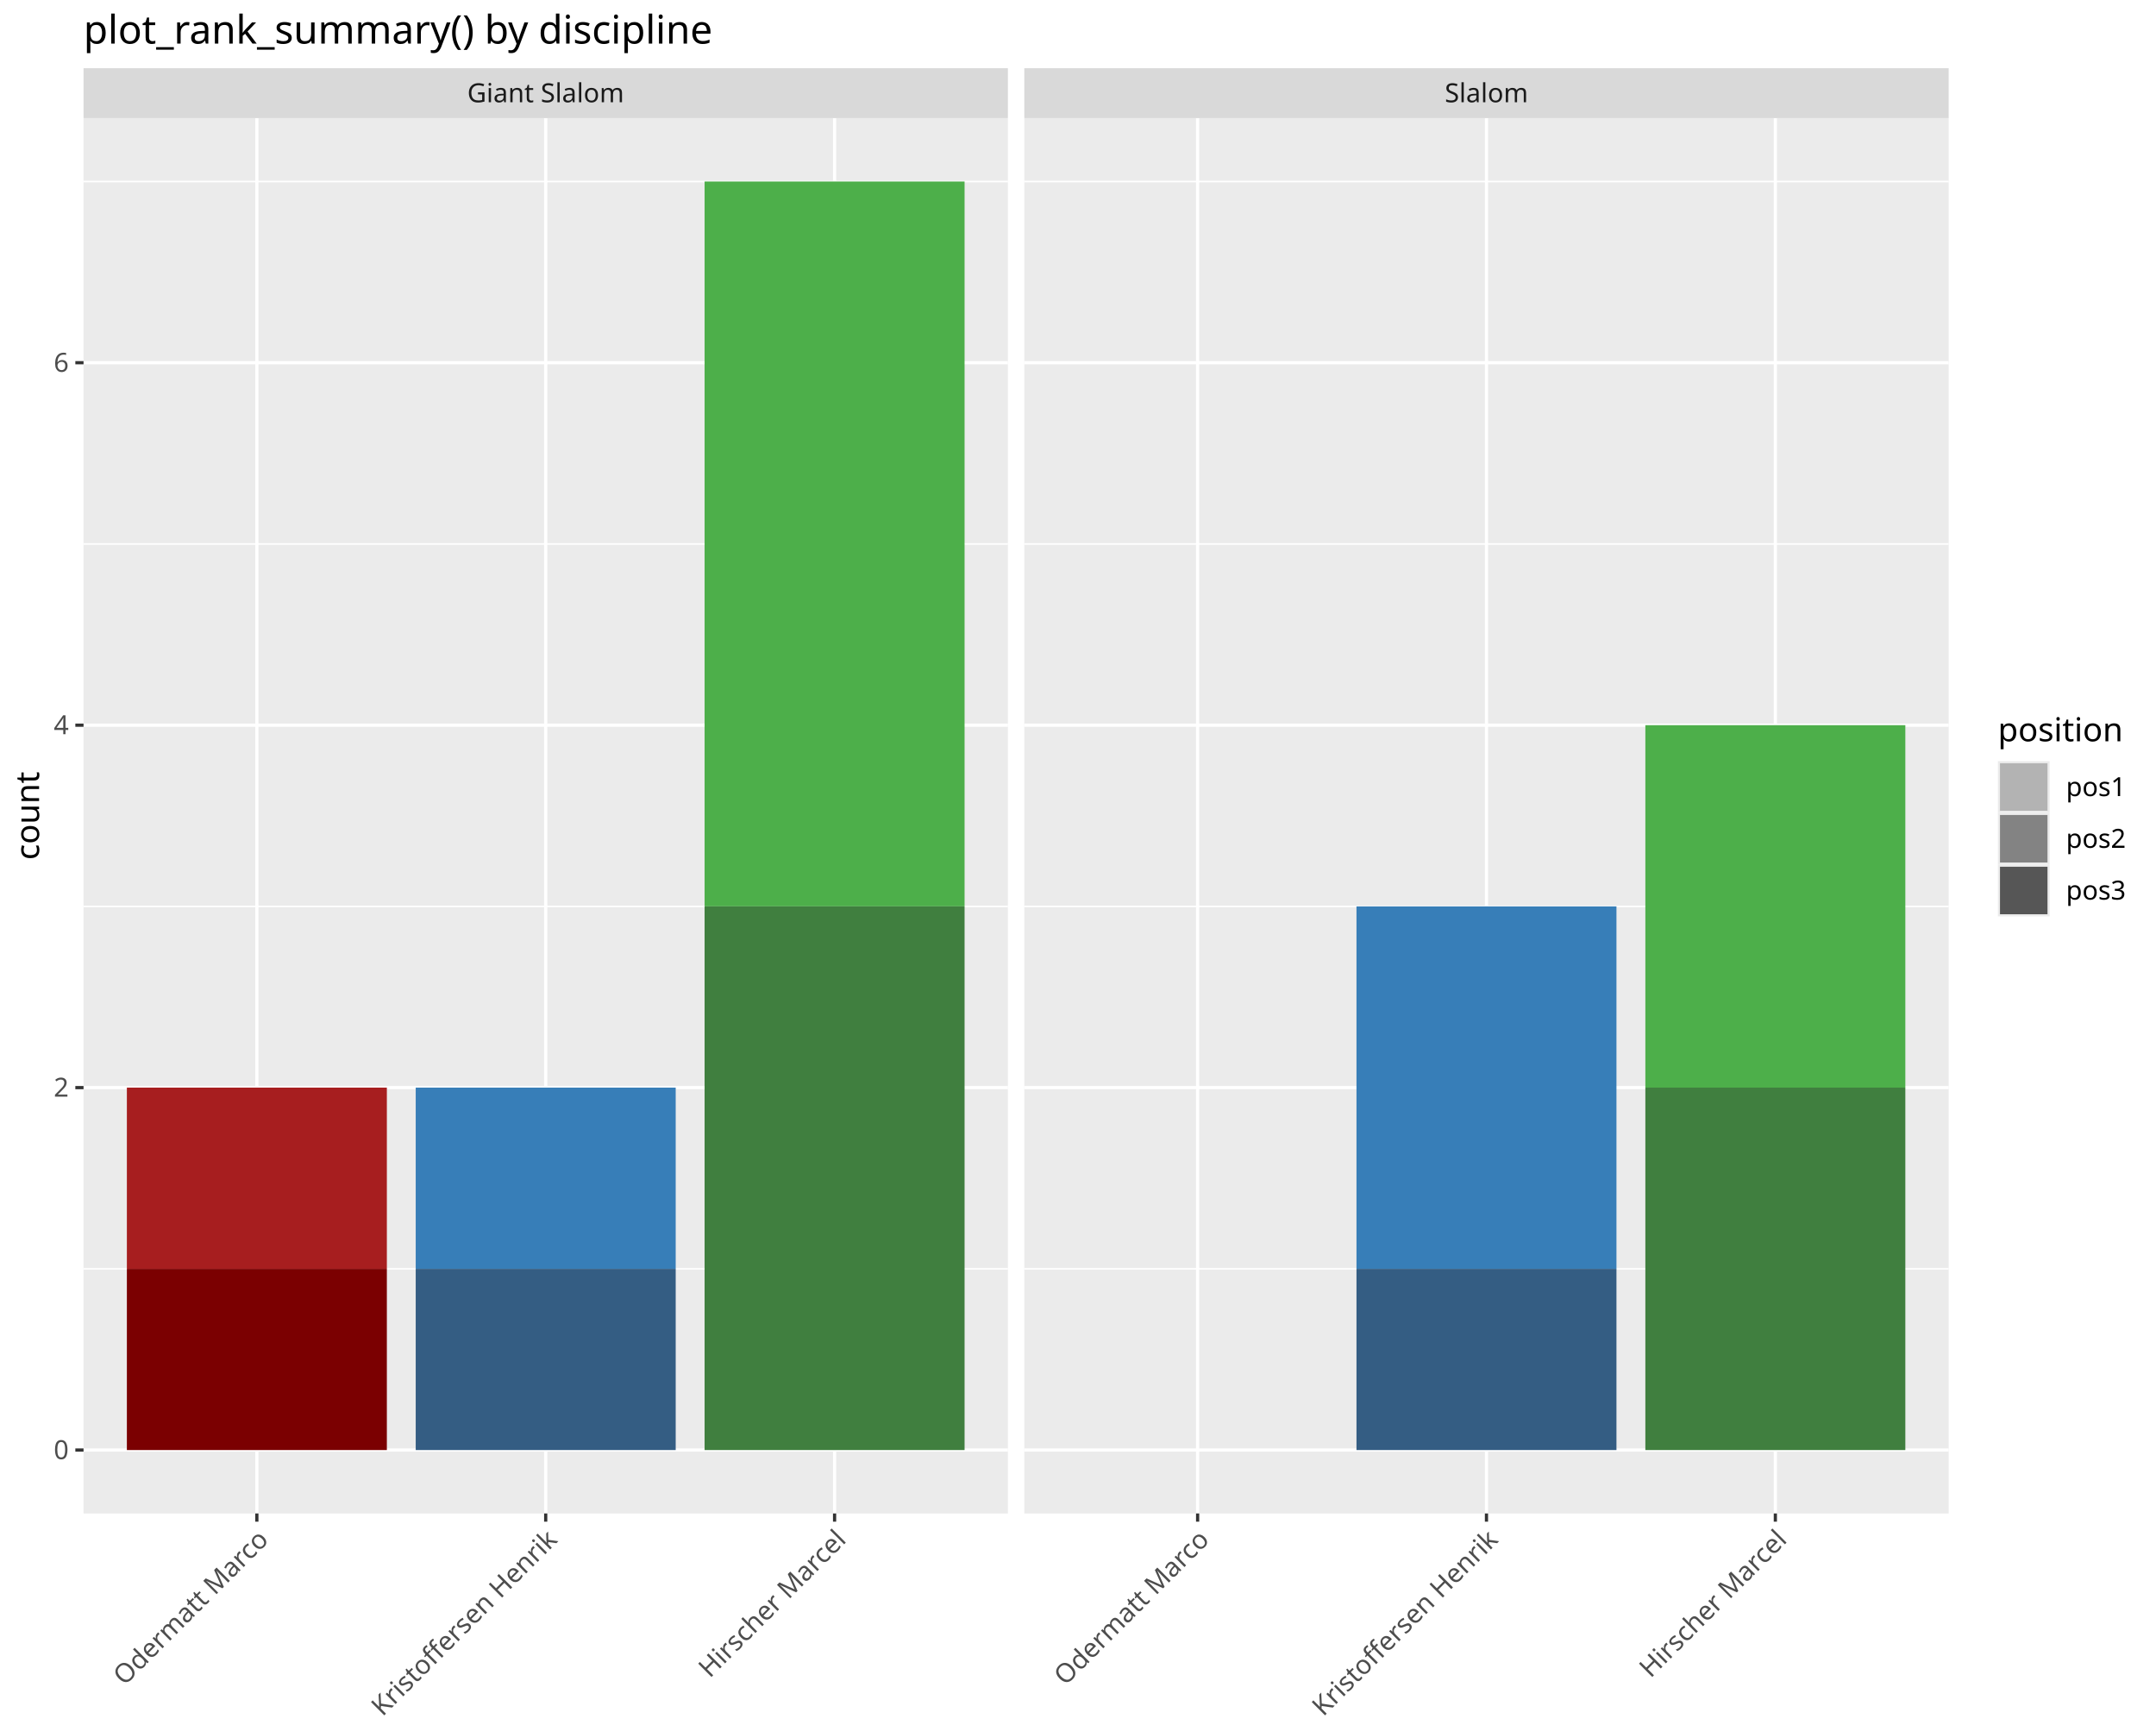
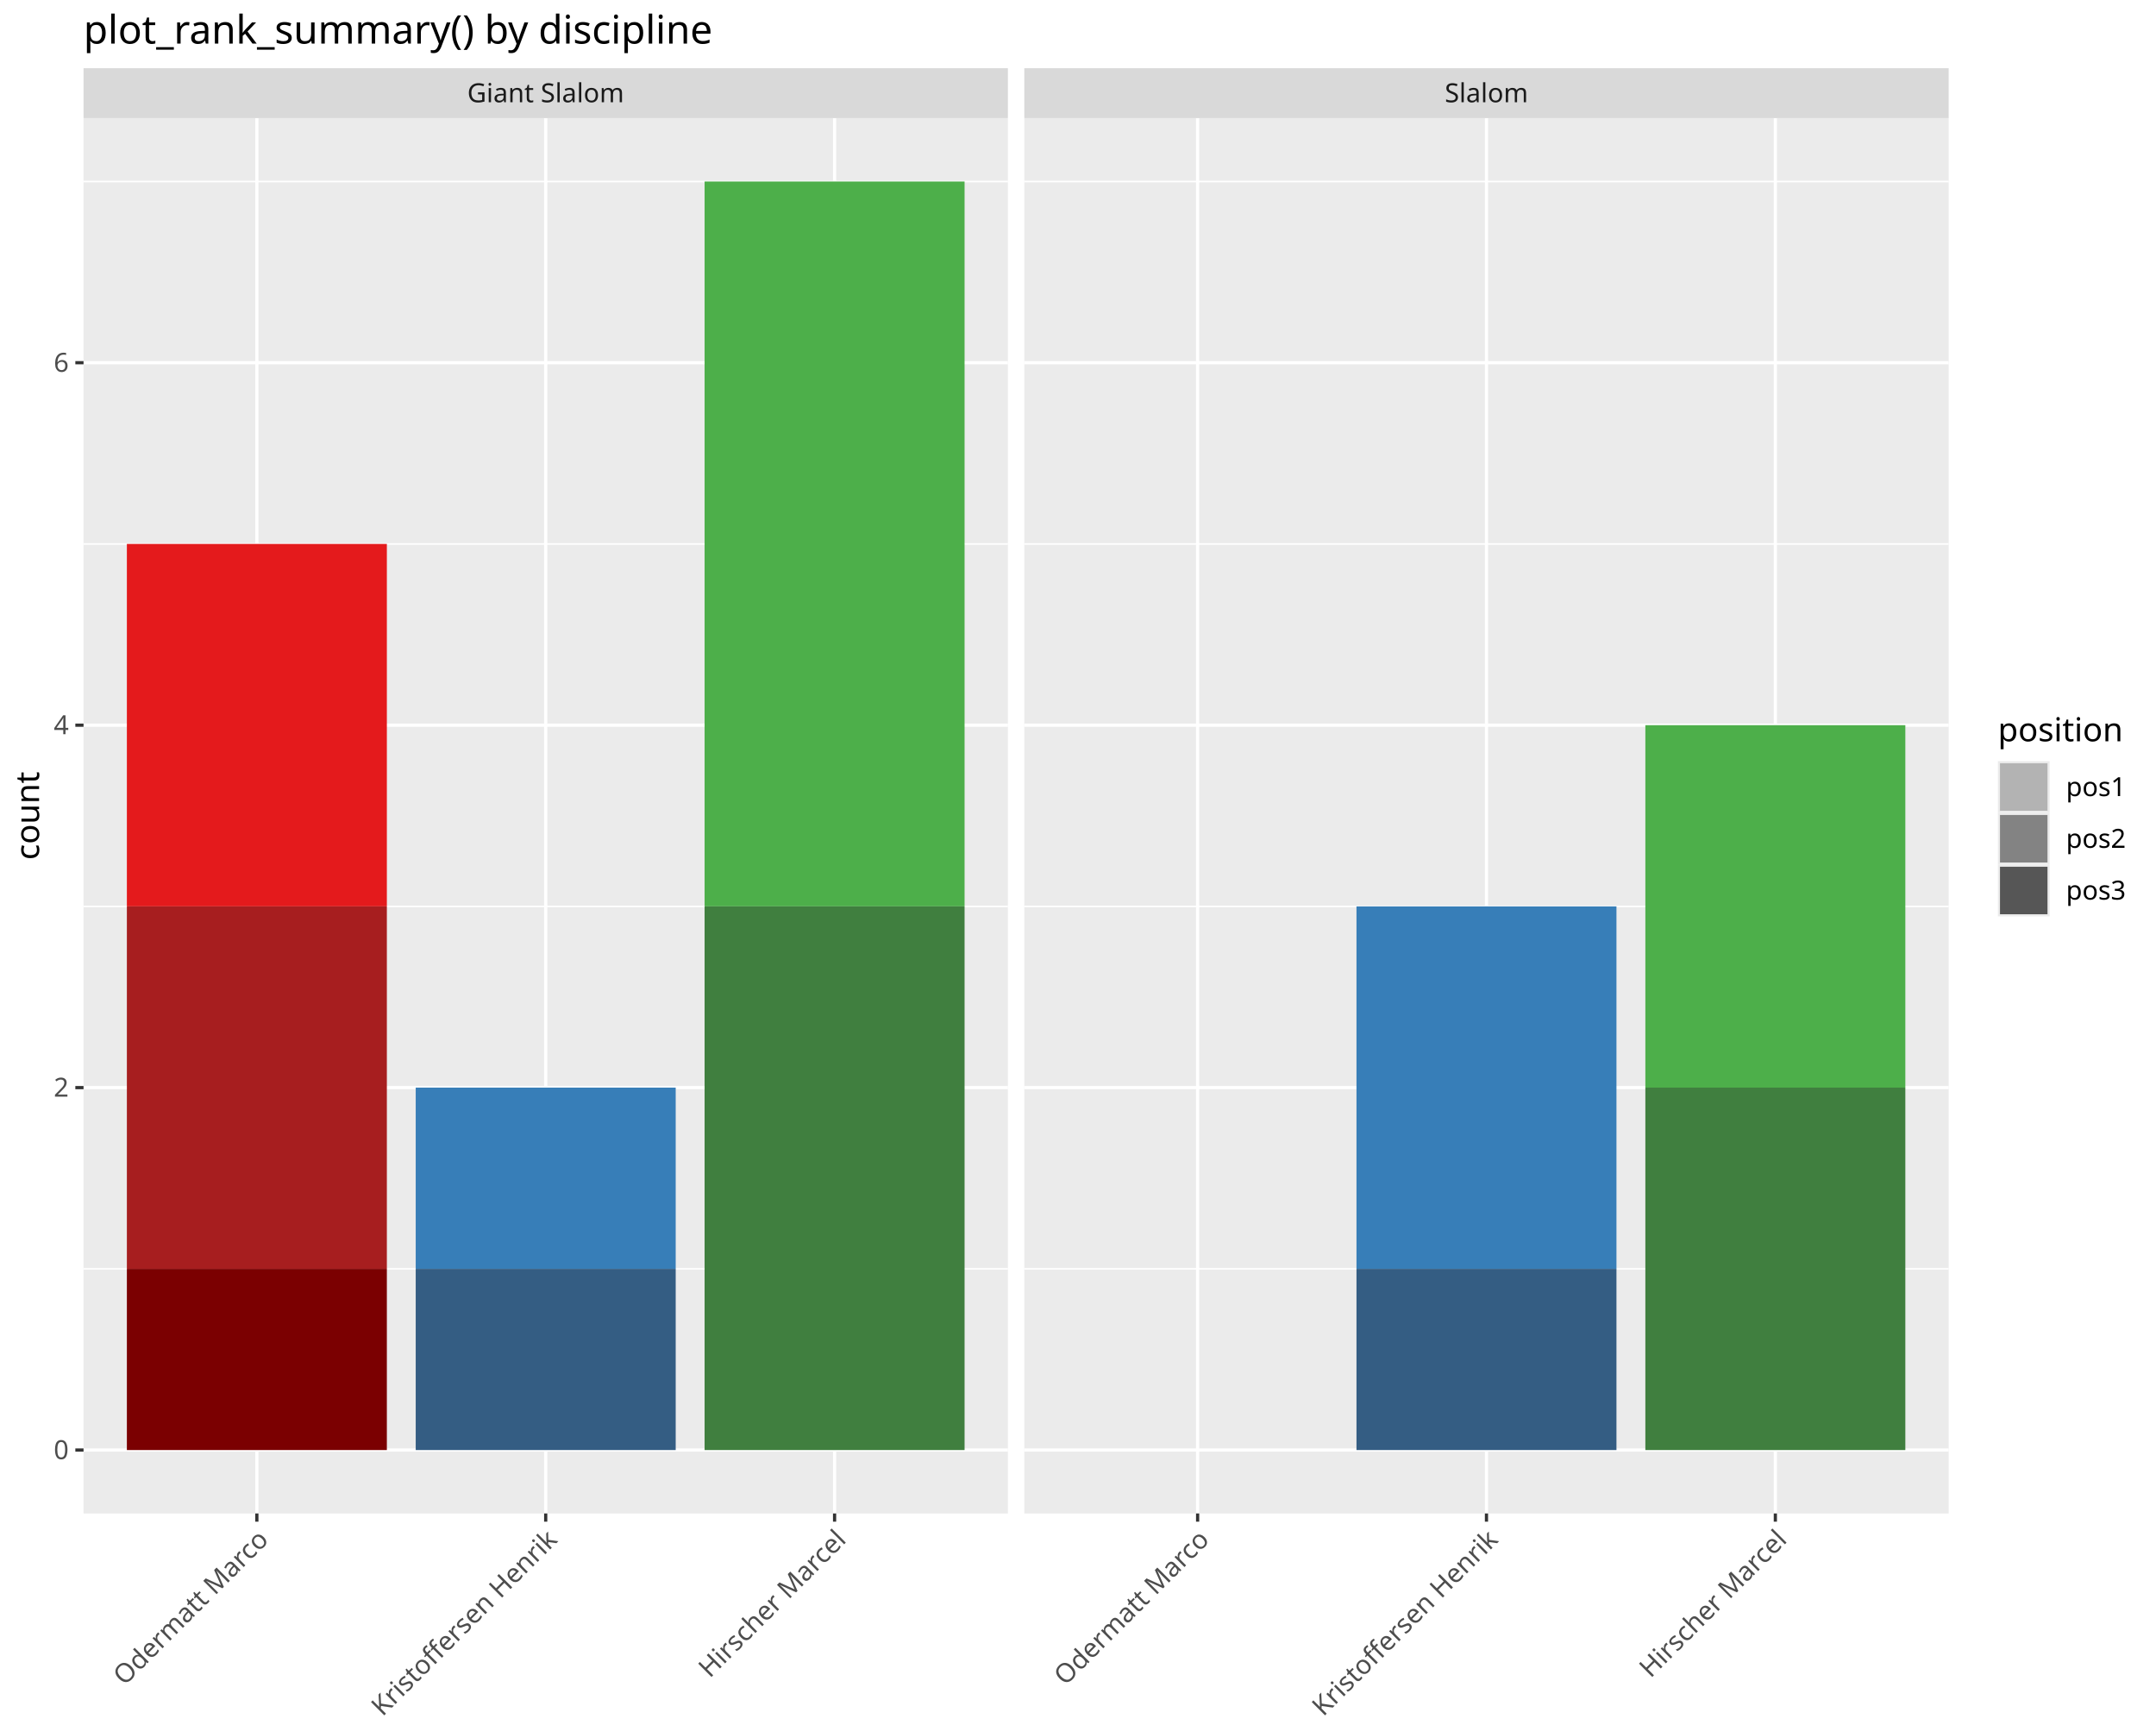
<svg xmlns="http://www.w3.org/2000/svg" class="svglite" data-engine-version="2.0" width="720.00pt" height="576.00pt" viewBox="0 0 720.00 576.00">
  <defs>
    <style type="text/css">
    .svglite line, .svglite polyline, .svglite polygon, .svglite path, .svglite rect, .svglite circle {
      fill: none;
      stroke: #000000;
      stroke-linecap: round;
      stroke-linejoin: round;
      stroke-miterlimit: 10.00;
    }
  </style>
  </defs>
  <rect width="100%" height="100%" style="stroke: none; fill: #FFFFFF;" />
  <defs>
    <clipPath id="cpMC4wMHw3MjAuMDB8MC4wMHw1NzYuMDA=">
      <rect x="0.00" y="0.00" width="720.00" height="576.00" />
    </clipPath>
  </defs>
  <g clip-path="url(#cpMC4wMHw3MjAuMDB8MC4wMHw1NzYuMDA=)">
    <rect x="0.00" y="0.00" width="720.00" height="576.00" style="stroke-width: 1.07; stroke: #FFFFFF; fill: #FFFFFF;" />
  </g>
  <defs>
    <clipPath id="cpMjcuOTB8MzM2LjU5fDM5LjQzfDUwNS4zNw==">
      <rect x="27.90" y="39.43" width="308.69" height="465.93" />
    </clipPath>
  </defs>
  <g clip-path="url(#cpMjcuOTB8MzM2LjU5fDM5LjQzfDUwNS4zNw==)">
    <rect x="27.90" y="39.43" width="308.69" height="465.93" style="stroke-width: 1.07; stroke: none; fill: #EBEBEB;" />
    <polyline points="27.90,423.68 336.59,423.68 " style="stroke-width: 0.53; stroke: #FFFFFF; stroke-linecap: butt;" />
    <polyline points="27.90,302.66 336.59,302.66 " style="stroke-width: 0.53; stroke: #FFFFFF; stroke-linecap: butt;" />
    <polyline points="27.90,181.63 336.59,181.63 " style="stroke-width: 0.53; stroke: #FFFFFF; stroke-linecap: butt;" />
    <polyline points="27.90,60.61 336.59,60.61 " style="stroke-width: 0.53; stroke: #FFFFFF; stroke-linecap: butt;" />
    <polyline points="27.90,484.19 336.59,484.19 " style="stroke-width: 1.07; stroke: #FFFFFF; stroke-linecap: butt;" />
    <polyline points="27.90,363.17 336.59,363.17 " style="stroke-width: 1.07; stroke: #FFFFFF; stroke-linecap: butt;" />
    <polyline points="27.90,242.15 336.59,242.15 " style="stroke-width: 1.07; stroke: #FFFFFF; stroke-linecap: butt;" />
    <polyline points="27.90,121.12 336.59,121.12 " style="stroke-width: 1.07; stroke: #FFFFFF; stroke-linecap: butt;" />
    <polyline points="85.78,505.37 85.78,39.43 " style="stroke-width: 1.07; stroke: #FFFFFF; stroke-linecap: butt;" />
    <polyline points="182.24,505.37 182.24,39.43 " style="stroke-width: 1.07; stroke: #FFFFFF; stroke-linecap: butt;" />
    <polyline points="278.71,505.37 278.71,39.43 " style="stroke-width: 1.07; stroke: #FFFFFF; stroke-linecap: butt;" />
-     <rect x="42.37" y="363.17" width="86.82" height="0.00" style="stroke-width: 1.07; stroke: none; stroke-linecap: butt; stroke-linejoin: miter; fill: #E41A1C;" />
-     <rect x="42.37" y="363.17" width="86.82" height="60.51" style="stroke-width: 1.07; stroke: none; stroke-linecap: butt; stroke-linejoin: miter; fill: #A71E1F;" />
+     <rect x="42.37" y="181.63" width="86.82" height="121.02" style="stroke-width: 1.07; stroke: none; stroke-linecap: butt; stroke-linejoin: miter; fill: #E41A1C;" />
+     <rect x="42.37" y="302.66" width="86.82" height="121.02" style="stroke-width: 1.07; stroke: none; stroke-linecap: butt; stroke-linejoin: miter; fill: #A71E1F;" />
    <rect x="42.37" y="423.68" width="86.82" height="60.51" style="stroke-width: 1.07; stroke: none; stroke-linecap: butt; stroke-linejoin: miter; fill: #7B0001;" />
    <rect x="138.83" y="363.17" width="86.82" height="60.51" style="stroke-width: 1.07; stroke: none; stroke-linecap: butt; stroke-linejoin: miter; fill: #377EB8;" />
    <rect x="138.83" y="423.68" width="86.82" height="60.51" style="stroke-width: 1.07; stroke: none; stroke-linecap: butt; stroke-linejoin: miter; fill: #345D83;" />
    <rect x="138.83" y="484.19" width="86.82" height="0.00" style="stroke-width: 1.07; stroke: none; stroke-linecap: butt; stroke-linejoin: miter; fill: #103F62;" />
    <rect x="235.30" y="60.61" width="86.82" height="242.04" style="stroke-width: 1.07; stroke: none; stroke-linecap: butt; stroke-linejoin: miter; fill: #4DAF4A;" />
    <rect x="235.30" y="302.66" width="86.82" height="181.53" style="stroke-width: 1.07; stroke: none; stroke-linecap: butt; stroke-linejoin: miter; fill: #407F3F;" />
    <rect x="235.30" y="484.19" width="86.82" height="0.00" style="stroke-width: 1.07; stroke: none; stroke-linecap: butt; stroke-linejoin: miter; fill: #1A5718;" />
    <rect x="42.37" y="484.19" width="86.82" height="0.00" style="stroke-width: 1.07; stroke: none; stroke-linecap: butt; stroke-linejoin: miter;" />
    <rect x="42.37" y="484.19" width="86.82" height="0.00" style="stroke-width: 1.07; stroke: none; stroke-linecap: butt; stroke-linejoin: miter;" />
    <rect x="42.37" y="484.19" width="86.82" height="0.00" style="stroke-width: 1.07; stroke: none; stroke-linecap: butt; stroke-linejoin: miter;" />
  </g>
  <g clip-path="url(#cpMC4wMHw3MjAuMDB8MC4wMHw1NzYuMDA=)">
</g>
  <defs>
    <clipPath id="cpMzQyLjA3fDY1MC43NnwzOS40M3w1MDUuMzc=">
      <rect x="342.07" y="39.43" width="308.69" height="465.93" />
    </clipPath>
  </defs>
  <g clip-path="url(#cpMzQyLjA3fDY1MC43NnwzOS40M3w1MDUuMzc=)">
    <rect x="342.07" y="39.43" width="308.69" height="465.93" style="stroke-width: 1.07; stroke: none; fill: #EBEBEB;" />
    <polyline points="342.07,423.68 650.76,423.68 " style="stroke-width: 0.53; stroke: #FFFFFF; stroke-linecap: butt;" />
    <polyline points="342.07,302.66 650.76,302.66 " style="stroke-width: 0.53; stroke: #FFFFFF; stroke-linecap: butt;" />
    <polyline points="342.07,181.63 650.76,181.63 " style="stroke-width: 0.53; stroke: #FFFFFF; stroke-linecap: butt;" />
    <polyline points="342.07,60.61 650.76,60.61 " style="stroke-width: 0.53; stroke: #FFFFFF; stroke-linecap: butt;" />
    <polyline points="342.07,484.19 650.76,484.19 " style="stroke-width: 1.07; stroke: #FFFFFF; stroke-linecap: butt;" />
    <polyline points="342.07,363.17 650.76,363.17 " style="stroke-width: 1.07; stroke: #FFFFFF; stroke-linecap: butt;" />
    <polyline points="342.07,242.15 650.76,242.15 " style="stroke-width: 1.07; stroke: #FFFFFF; stroke-linecap: butt;" />
    <polyline points="342.07,121.12 650.76,121.12 " style="stroke-width: 1.07; stroke: #FFFFFF; stroke-linecap: butt;" />
    <polyline points="399.95,505.37 399.95,39.43 " style="stroke-width: 1.07; stroke: #FFFFFF; stroke-linecap: butt;" />
    <polyline points="496.41,505.37 496.41,39.43 " style="stroke-width: 1.07; stroke: #FFFFFF; stroke-linecap: butt;" />
    <polyline points="592.88,505.37 592.88,39.43 " style="stroke-width: 1.07; stroke: #FFFFFF; stroke-linecap: butt;" />
    <rect x="453.00" y="302.66" width="86.82" height="121.02" style="stroke-width: 1.07; stroke: none; stroke-linecap: butt; stroke-linejoin: miter; fill: #377EB8;" />
    <rect x="453.00" y="423.68" width="86.82" height="60.51" style="stroke-width: 1.07; stroke: none; stroke-linecap: butt; stroke-linejoin: miter; fill: #345D83;" />
    <rect x="453.00" y="484.19" width="86.82" height="0.00" style="stroke-width: 1.07; stroke: none; stroke-linecap: butt; stroke-linejoin: miter; fill: #103F62;" />
    <rect x="549.47" y="242.15" width="86.82" height="121.02" style="stroke-width: 1.07; stroke: none; stroke-linecap: butt; stroke-linejoin: miter; fill: #4DAF4A;" />
    <rect x="549.47" y="363.17" width="86.82" height="121.02" style="stroke-width: 1.07; stroke: none; stroke-linecap: butt; stroke-linejoin: miter; fill: #407F3F;" />
    <rect x="549.47" y="484.19" width="86.82" height="0.00" style="stroke-width: 1.07; stroke: none; stroke-linecap: butt; stroke-linejoin: miter; fill: #1A5718;" />
  </g>
  <g clip-path="url(#cpMC4wMHw3MjAuMDB8MC4wMHw1NzYuMDA=)">
</g>
  <defs>
    <clipPath id="cpMjcuOTB8MzM2LjU5fDIyLjc4fDM5LjQz">
      <rect x="27.90" y="22.78" width="308.69" height="16.65" />
    </clipPath>
  </defs>
  <g clip-path="url(#cpMjcuOTB8MzM2LjU5fDIyLjc4fDM5LjQz)">
    <rect x="27.90" y="22.78" width="308.69" height="16.65" style="stroke-width: 1.07; stroke: none; fill: #D9D9D9;" />
    <text x="182.24" y="34.14" text-anchor="middle" style="font-size: 8.80px; fill: #1A1A1A; font-family: sans;" textLength="50.38px" lengthAdjust="spacingAndGlyphs">Giant Slalom</text>
  </g>
  <g clip-path="url(#cpMC4wMHw3MjAuMDB8MC4wMHw1NzYuMDA=)">
</g>
  <defs>
    <clipPath id="cpMzQyLjA3fDY1MC43NnwyMi43OHwzOS40Mw==">
      <rect x="342.07" y="22.78" width="308.69" height="16.65" />
    </clipPath>
  </defs>
  <g clip-path="url(#cpMzQyLjA3fDY1MC43NnwyMi43OHwzOS40Mw==)">
    <rect x="342.07" y="22.78" width="308.69" height="16.65" style="stroke-width: 1.07; stroke: none; fill: #D9D9D9;" />
    <text x="496.41" y="34.14" text-anchor="middle" style="font-size: 8.80px; fill: #1A1A1A; font-family: sans;" textLength="26.90px" lengthAdjust="spacingAndGlyphs">Slalom</text>
  </g>
  <g clip-path="url(#cpMC4wMHw3MjAuMDB8MC4wMHw1NzYuMDA=)">
    <polyline points="85.78,508.11 85.78,505.37 " style="stroke-width: 1.07; stroke: #333333; stroke-linecap: butt;" />
    <polyline points="182.24,508.11 182.24,505.37 " style="stroke-width: 1.07; stroke: #333333; stroke-linecap: butt;" />
    <polyline points="278.71,508.11 278.71,505.37 " style="stroke-width: 1.07; stroke: #333333; stroke-linecap: butt;" />
    <text transform="translate(90.06,514.58) rotate(-45)" text-anchor="end" style="font-size: 8.80px; fill: #4D4D4D; font-family: sans;" textLength="63.59px" lengthAdjust="spacingAndGlyphs">Odermatt Marco</text>
    <text transform="translate(186.53,514.58) rotate(-45)" text-anchor="end" style="font-size: 8.80px; fill: #4D4D4D; font-family: sans;" textLength="77.28px" lengthAdjust="spacingAndGlyphs">Kristoffersen Henrik</text>
    <text transform="translate(282.99,514.58) rotate(-45)" text-anchor="end" style="font-size: 8.80px; fill: #4D4D4D; font-family: sans;" textLength="61.62px" lengthAdjust="spacingAndGlyphs">Hirscher Marcel</text>
    <polyline points="399.95,508.11 399.95,505.37 " style="stroke-width: 1.07; stroke: #333333; stroke-linecap: butt;" />
    <polyline points="496.41,508.11 496.41,505.37 " style="stroke-width: 1.07; stroke: #333333; stroke-linecap: butt;" />
    <polyline points="592.88,508.11 592.88,505.37 " style="stroke-width: 1.07; stroke: #333333; stroke-linecap: butt;" />
    <text transform="translate(404.23,514.58) rotate(-45)" text-anchor="end" style="font-size: 8.80px; fill: #4D4D4D; font-family: sans;" textLength="63.59px" lengthAdjust="spacingAndGlyphs">Odermatt Marco</text>
    <text transform="translate(500.69,514.58) rotate(-45)" text-anchor="end" style="font-size: 8.80px; fill: #4D4D4D; font-family: sans;" textLength="77.28px" lengthAdjust="spacingAndGlyphs">Kristoffersen Henrik</text>
    <text transform="translate(597.16,514.58) rotate(-45)" text-anchor="end" style="font-size: 8.80px; fill: #4D4D4D; font-family: sans;" textLength="61.62px" lengthAdjust="spacingAndGlyphs">Hirscher Marcel</text>
    <text x="22.97" y="487.22" text-anchor="end" style="font-size: 8.80px; fill: #4D4D4D; font-family: sans;" textLength="4.89px" lengthAdjust="spacingAndGlyphs">0</text>
    <text x="22.97" y="366.19" text-anchor="end" style="font-size: 8.80px; fill: #4D4D4D; font-family: sans;" textLength="4.89px" lengthAdjust="spacingAndGlyphs">2</text>
    <text x="22.97" y="245.17" text-anchor="end" style="font-size: 8.80px; fill: #4D4D4D; font-family: sans;" textLength="4.89px" lengthAdjust="spacingAndGlyphs">4</text>
    <text x="22.97" y="124.15" text-anchor="end" style="font-size: 8.80px; fill: #4D4D4D; font-family: sans;" textLength="4.89px" lengthAdjust="spacingAndGlyphs">6</text>
    <polyline points="25.16,484.19 27.90,484.19 " style="stroke-width: 1.07; stroke: #333333; stroke-linecap: butt;" />
    <polyline points="25.16,363.17 27.90,363.17 " style="stroke-width: 1.07; stroke: #333333; stroke-linecap: butt;" />
    <polyline points="25.16,242.15 27.90,242.15 " style="stroke-width: 1.07; stroke: #333333; stroke-linecap: butt;" />
    <polyline points="25.16,121.12 27.90,121.12 " style="stroke-width: 1.07; stroke: #333333; stroke-linecap: butt;" />
    <text transform="translate(13.05,272.40) rotate(-90)" text-anchor="middle" style="font-size: 11.00px; font-family: sans;" textLength="26.91px" lengthAdjust="spacingAndGlyphs">count</text>
    <rect x="661.71" y="233.33" width="52.81" height="78.13" style="stroke-width: 1.07; stroke: none; fill: #FFFFFF;" />
    <text x="667.19" y="247.53" style="font-size: 11.00px; font-family: sans;" textLength="37.92px" lengthAdjust="spacingAndGlyphs">position</text>
    <rect x="667.19" y="254.15" width="17.28" height="17.28" style="stroke-width: 1.07; stroke: none; fill: #EBEBEB;" />
    <rect x="667.90" y="254.86" width="15.86" height="15.86" style="stroke-width: 1.07; stroke: none; stroke-linecap: butt; stroke-linejoin: miter; fill: #B3B3B3;" />
    <rect x="667.19" y="271.43" width="17.28" height="17.28" style="stroke-width: 1.07; stroke: none; fill: #EBEBEB;" />
    <rect x="667.90" y="272.14" width="15.86" height="15.86" style="stroke-width: 1.07; stroke: none; stroke-linecap: butt; stroke-linejoin: miter; fill: #838383;" />
    <rect x="667.19" y="288.71" width="17.28" height="17.28" style="stroke-width: 1.07; stroke: none; fill: #EBEBEB;" />
    <rect x="667.90" y="289.42" width="15.86" height="15.86" style="stroke-width: 1.07; stroke: none; stroke-linecap: butt; stroke-linejoin: miter; fill: #565656;" />
    <text x="689.95" y="265.82" style="font-size: 8.80px; font-family: sans;" textLength="19.09px" lengthAdjust="spacingAndGlyphs">pos1</text>
    <text x="689.95" y="283.10" style="font-size: 8.80px; font-family: sans;" textLength="19.09px" lengthAdjust="spacingAndGlyphs">pos2</text>
    <text x="689.95" y="300.38" style="font-size: 8.80px; font-family: sans;" textLength="19.09px" lengthAdjust="spacingAndGlyphs">pos3</text>
    <text x="27.90" y="14.56" style="font-size: 13.20px; font-family: sans;" textLength="200.31px" lengthAdjust="spacingAndGlyphs">plot_rank_summary() by discipline</text>
  </g>
</svg>
